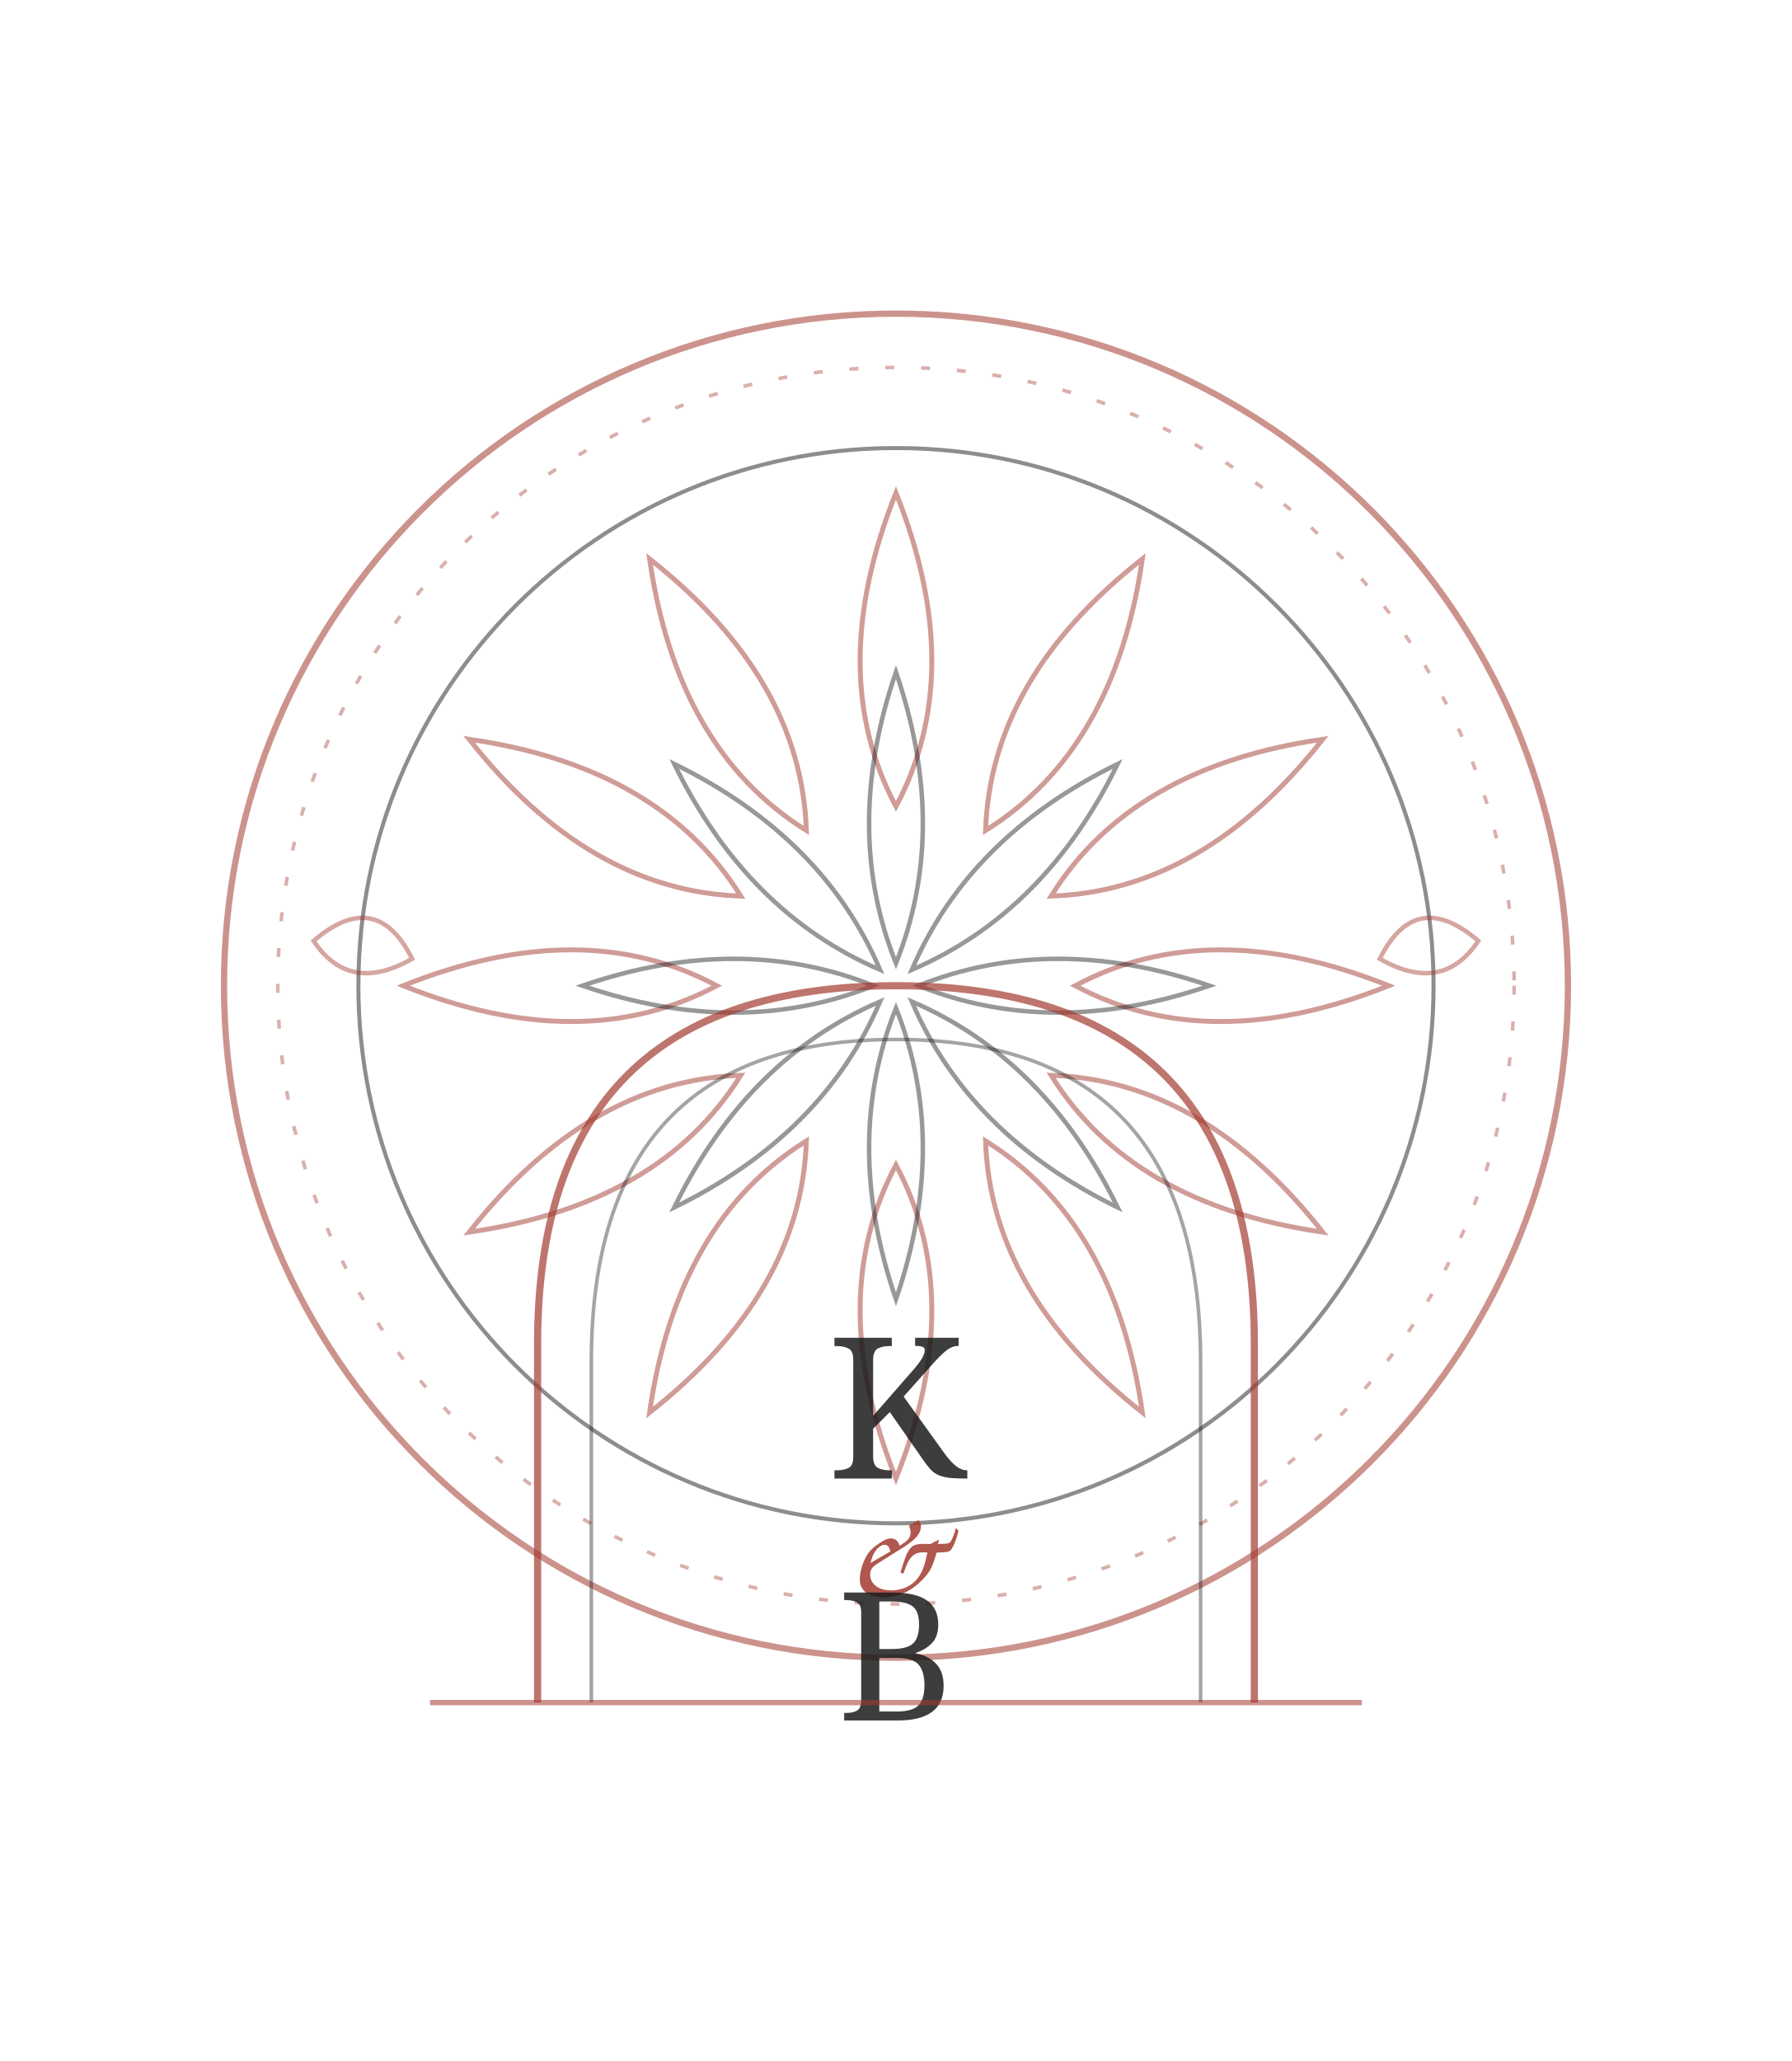
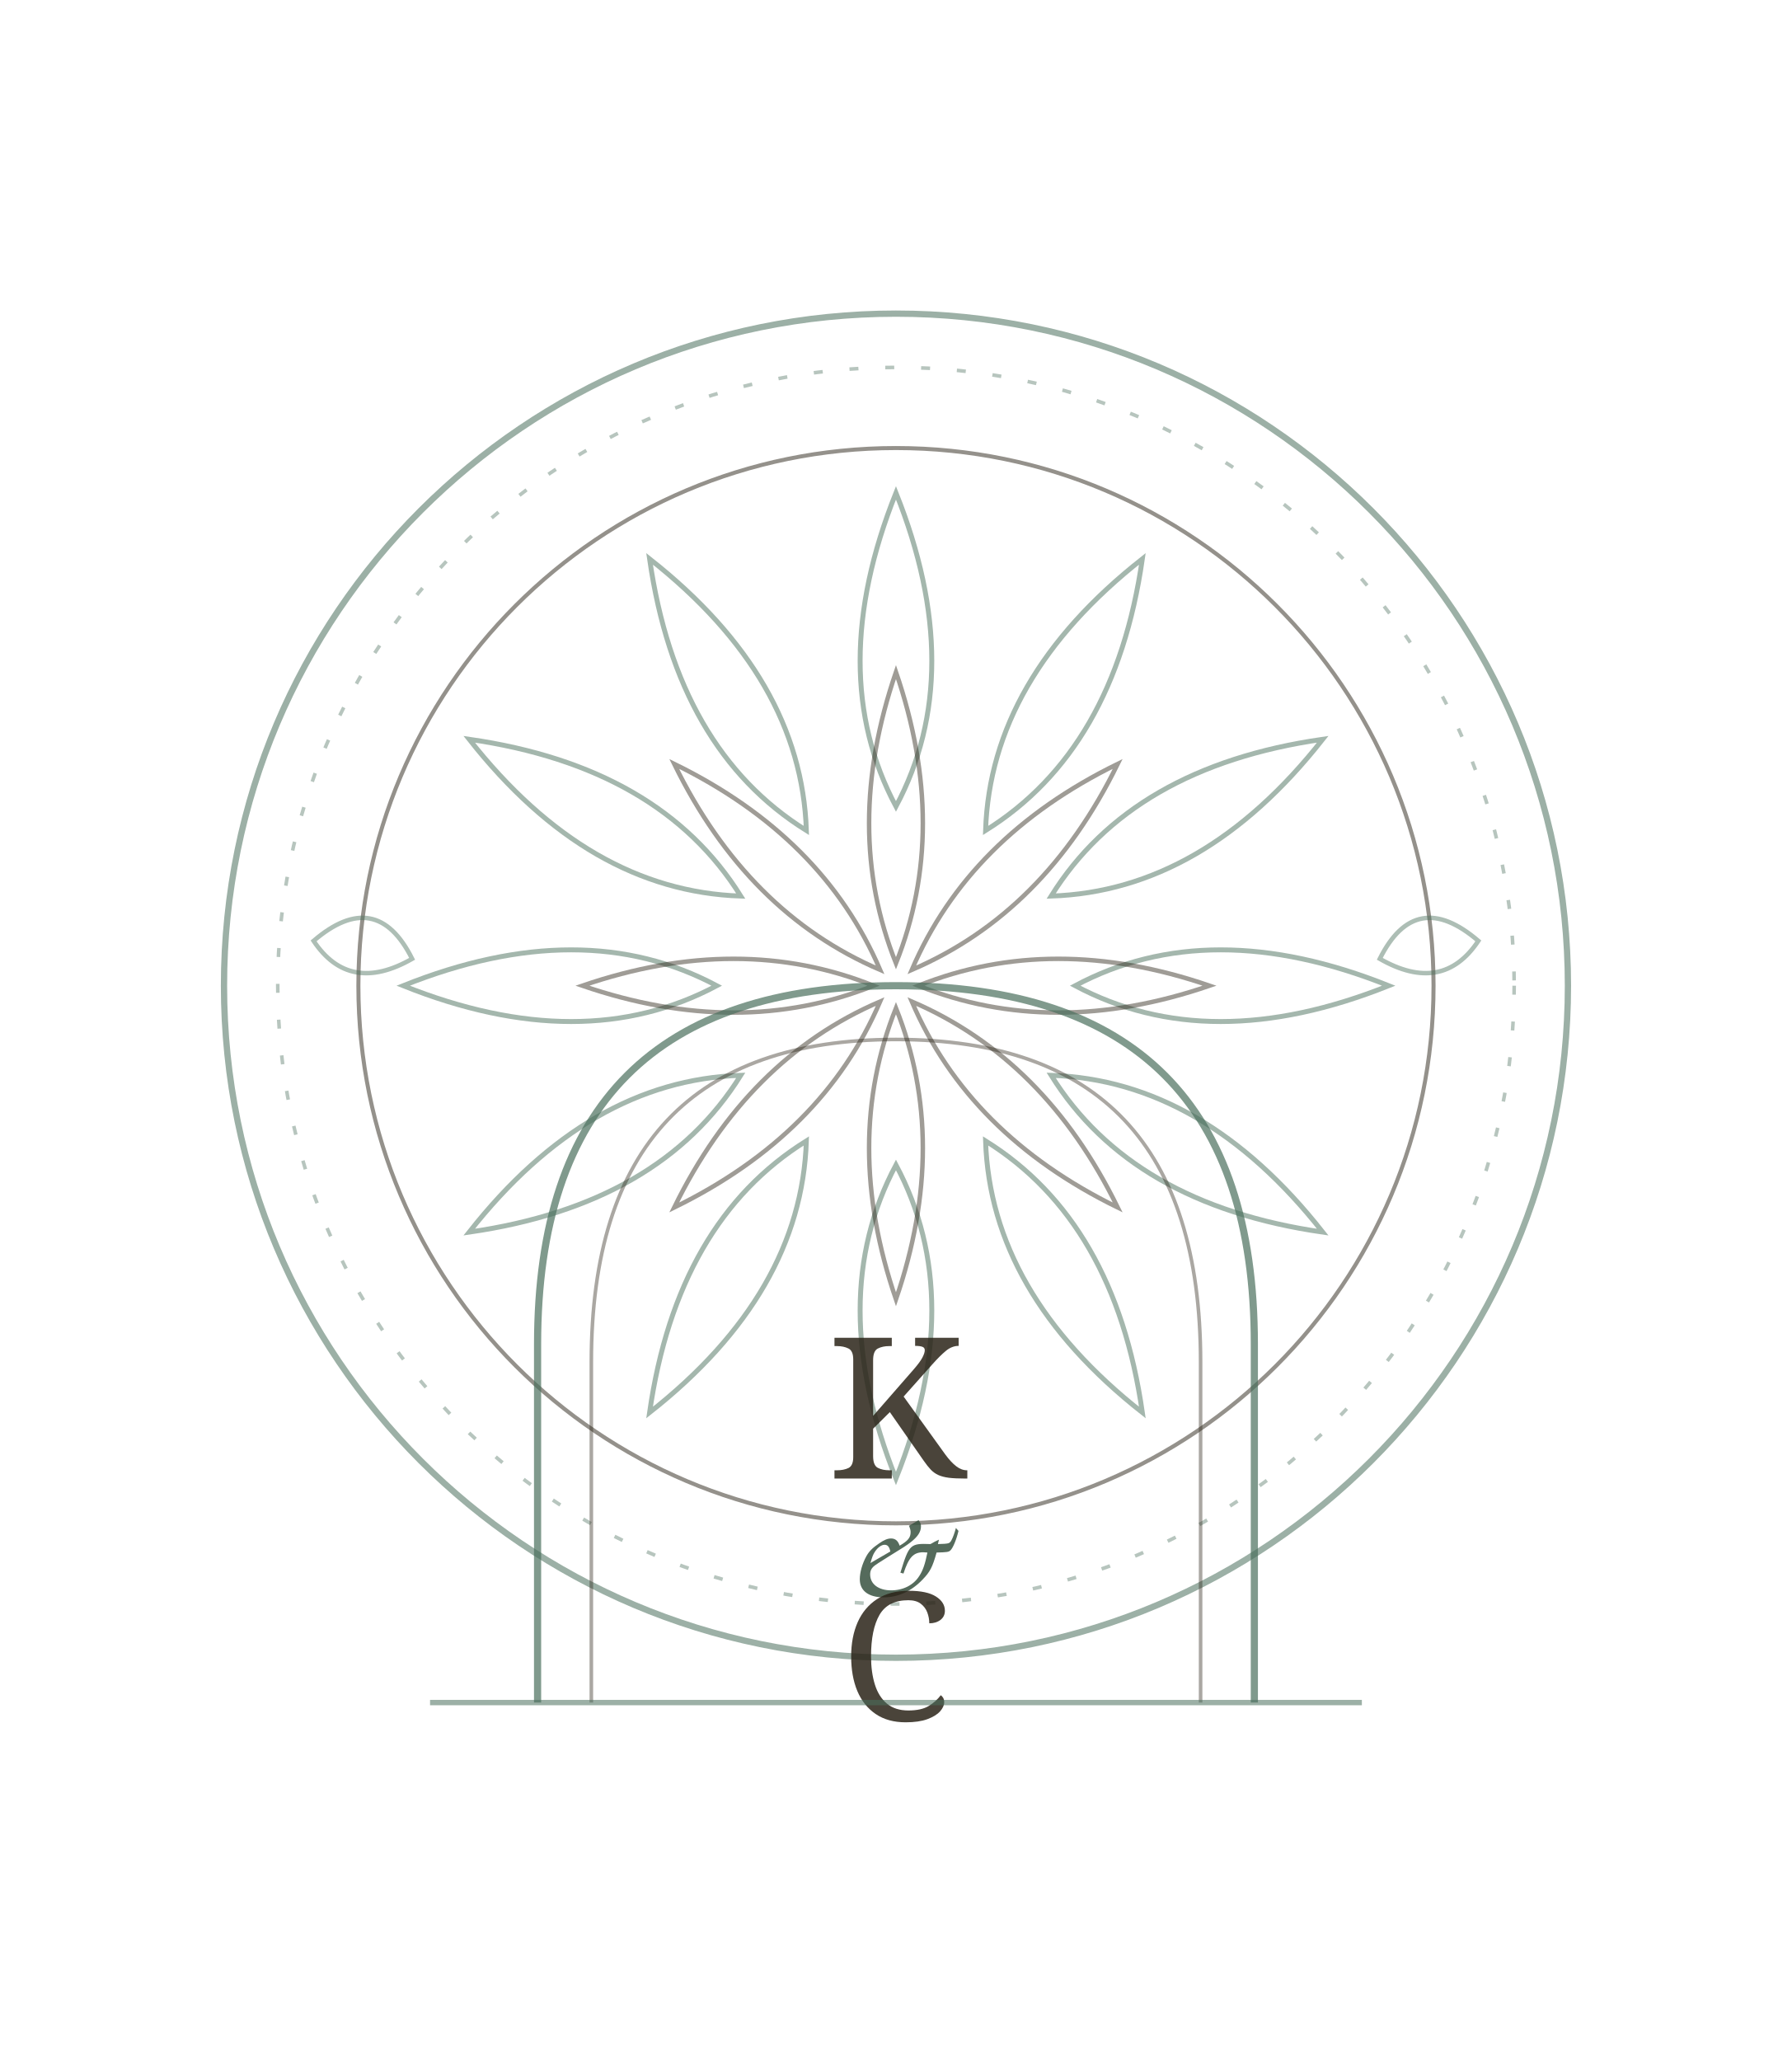
<svg xmlns="http://www.w3.org/2000/svg" viewBox="0 0 400 460" fill="none" role="img" aria-labelledby="title desc">
-   <circle cx="200" cy="220" r="150" stroke="#a23a2f" stroke-width="1.4" opacity="0.55" pathLength="1" class="draw-path" />
-   <circle cx="200" cy="220" r="138" stroke="#a23a2f" stroke-width="0.8" opacity="0.4" stroke-dasharray="2 6" pathLength="1" />
-   <circle cx="200" cy="220" r="120" stroke="#1b1b1b" stroke-width="0.9" opacity="0.5" pathLength="1" class="draw-path" />
-   <g stroke="#a23a2f" stroke-width="1.1" opacity="0.5">
+   <circle cx="200" cy="220" r="150" stroke="#4a6f5c" stroke-width="1.4" opacity="0.55" pathLength="1" />
+   <circle cx="200" cy="220" r="138" stroke="#4a6f5c" stroke-width="0.8" opacity="0.4" stroke-dasharray="2 6" pathLength="1" />
+   <circle cx="200" cy="220" r="120" stroke="#2a2317" stroke-width="0.9" opacity="0.5" pathLength="1" />
+   <g stroke="#4a6f5c" stroke-width="1.1" opacity="0.5">
    <g transform="rotate(0 200 220)">
      <path d="M200 110 Q216 150 200 180 Q184 150 200 110Z" />
    </g>
    <g transform="rotate(30 200 220)">
      <path d="M200 110 Q216 150 200 180 Q184 150 200 110Z" />
    </g>
    <g transform="rotate(60 200 220)">
      <path d="M200 110 Q216 150 200 180 Q184 150 200 110Z" />
    </g>
    <g transform="rotate(90 200 220)">
      <path d="M200 110 Q216 150 200 180 Q184 150 200 110Z" />
    </g>
    <g transform="rotate(120 200 220)">
      <path d="M200 110 Q216 150 200 180 Q184 150 200 110Z" />
    </g>
    <g transform="rotate(150 200 220)">
      <path d="M200 110 Q216 150 200 180 Q184 150 200 110Z" />
    </g>
    <g transform="rotate(180 200 220)">
      <path d="M200 110 Q216 150 200 180 Q184 150 200 110Z" />
    </g>
    <g transform="rotate(210 200 220)">
      <path d="M200 110 Q216 150 200 180 Q184 150 200 110Z" />
    </g>
    <g transform="rotate(240 200 220)">
      <path d="M200 110 Q216 150 200 180 Q184 150 200 110Z" />
    </g>
    <g transform="rotate(270 200 220)">
      <path d="M200 110 Q216 150 200 180 Q184 150 200 110Z" />
    </g>
    <g transform="rotate(300 200 220)">
      <path d="M200 110 Q216 150 200 180 Q184 150 200 110Z" />
    </g>
    <g transform="rotate(330 200 220)">
      <path d="M200 110 Q216 150 200 180 Q184 150 200 110Z" />
    </g>
  </g>
-   <g stroke="#1b1b1b" stroke-width="1" opacity="0.45">
+   <g stroke="#2a2317" stroke-width="1" opacity="0.45">
    <g transform="rotate(0 200 220)">
      <path d="M200 150 Q212 185 200 215 Q188 185 200 150Z" />
    </g>
    <g transform="rotate(45 200 220)">
      <path d="M200 150 Q212 185 200 215 Q188 185 200 150Z" />
    </g>
    <g transform="rotate(90 200 220)">
      <path d="M200 150 Q212 185 200 215 Q188 185 200 150Z" />
    </g>
    <g transform="rotate(135 200 220)">
      <path d="M200 150 Q212 185 200 215 Q188 185 200 150Z" />
    </g>
    <g transform="rotate(180 200 220)">
      <path d="M200 150 Q212 185 200 215 Q188 185 200 150Z" />
    </g>
    <g transform="rotate(225 200 220)">
      <path d="M200 150 Q212 185 200 215 Q188 185 200 150Z" />
    </g>
    <g transform="rotate(270 200 220)">
      <path d="M200 150 Q212 185 200 215 Q188 185 200 150Z" />
    </g>
    <g transform="rotate(315 200 220)">
      <path d="M200 150 Q212 185 200 215 Q188 185 200 150Z" />
    </g>
  </g>
-   <path d="M120 380 L120 300 Q120 220 200 220 Q280 220 280 300 L280 380" stroke="#a23a2f" stroke-width="1.6" opacity="0.7" pathLength="1" class="draw-path" />
-   <path d="M132 380 L132 304 Q132 232 200 232 Q268 232 268 304 L268 380" stroke="#1b1b1b" stroke-width="0.8" opacity="0.4" pathLength="1" />
-   <text x="200" y="330" text-anchor="middle" font-family="Cormorant Garamond, Georgia, serif" font-size="44" fill="#1b1b1b" opacity="0.85">K</text>
-   <text x="200" y="356" text-anchor="middle" font-family="Great Vibes, cursive" font-size="30" fill="#a23a2f" opacity="0.85">&amp;</text>
-   <text x="200" y="384" text-anchor="middle" font-family="Cormorant Garamond, Georgia, serif" font-size="40" fill="#1b1b1b" opacity="0.85">B</text>
-   <path d="M96 380 L304 380" stroke="#a23a2f" stroke-width="1.2" opacity="0.55" />
-   <g stroke="#a23a2f" stroke-width="1" opacity="0.45">
+   <path d="M120 380 L120 300 Q120 220 200 220 Q280 220 280 300 L280 380" stroke="#4a6f5c" stroke-width="1.6" opacity="0.7" pathLength="1" />
+   <path d="M132 380 L132 304 Q132 232 200 232 Q268 232 268 304 L268 380" stroke="#2a2317" stroke-width="0.8" opacity="0.4" pathLength="1" />
+   <text x="200" y="330" text-anchor="middle" font-family="Cormorant Garamond, Georgia, serif" font-size="44" fill="#2a2317" opacity="0.85">K</text>
+   <text x="200" y="356" text-anchor="middle" font-family="Great Vibes, cursive" font-size="30" fill="#37513f" opacity="0.85">&amp;</text>
+   <text x="200" y="384" text-anchor="middle" font-family="Cormorant Garamond, Georgia, serif" font-size="40" fill="#2a2317" opacity="0.85">C</text>
+   <path d="M96 380 L304 380" stroke="#4a6f5c" stroke-width="1.2" opacity="0.55" />
+   <g stroke="#4a6f5c" stroke-width="1" opacity="0.45">
    <path d="M70 210 Q84 198 92 214 Q78 222 70 210Z" />
    <path d="M330 210 Q316 198 308 214 Q322 222 330 210Z" />
  </g>
</svg>
